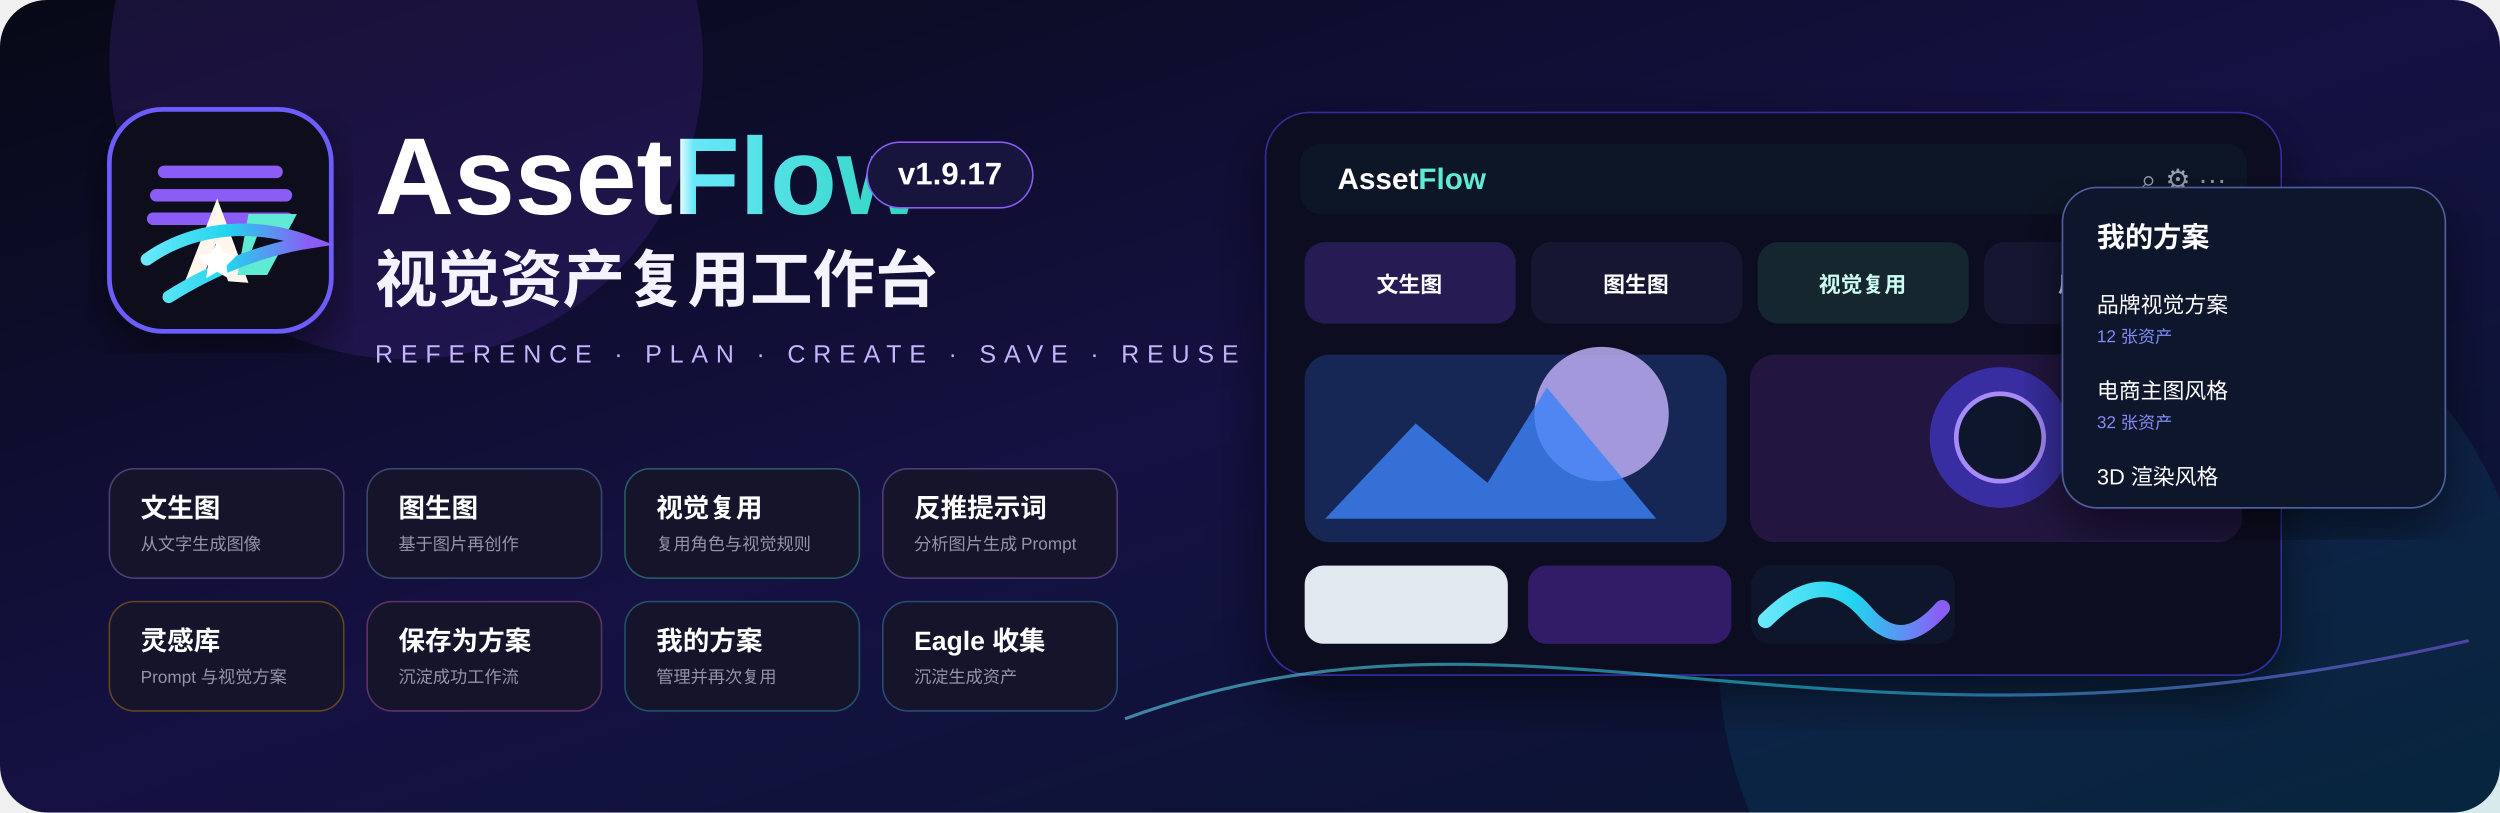
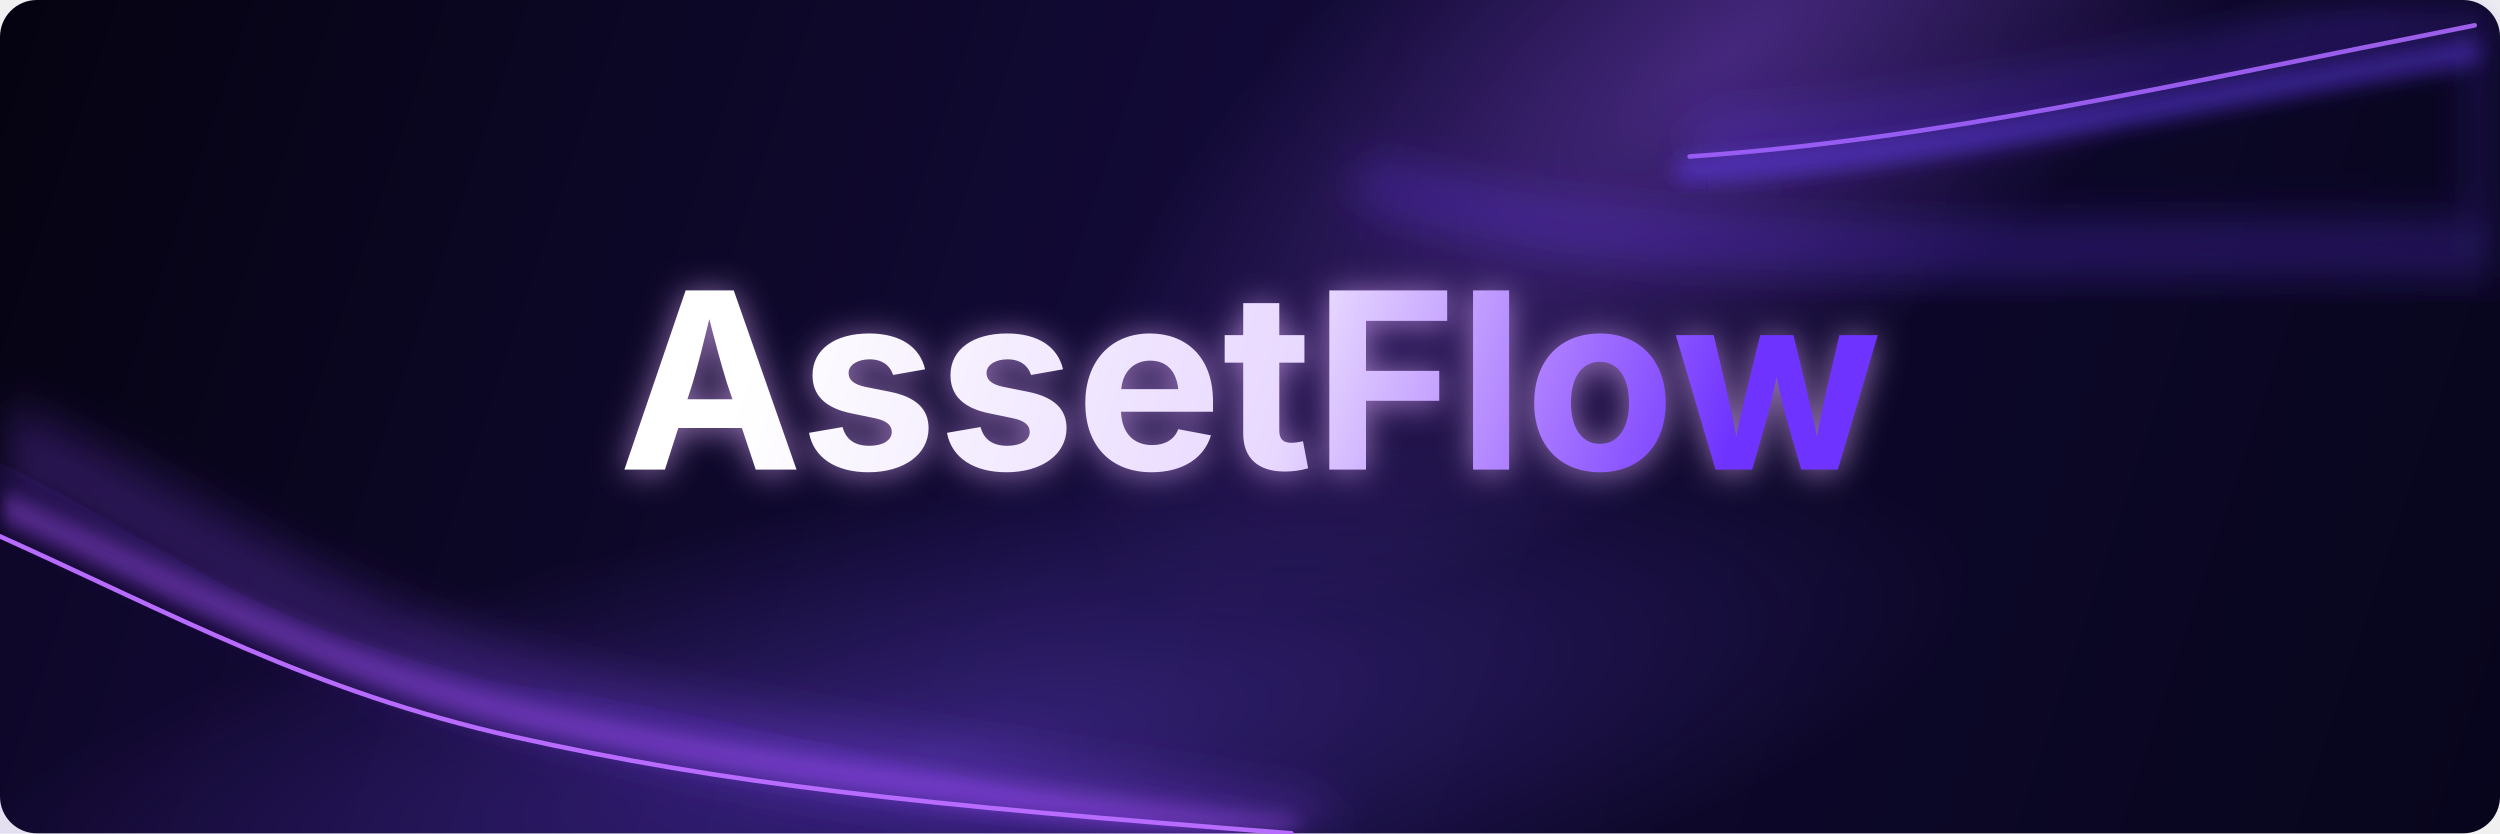
- <svg xmlns="http://www.w3.org/2000/svg" width="1600" height="520" viewBox="0 0 1600 520">
+ <svg xmlns="http://www.w3.org/2000/svg" width="2172" height="724" viewBox="0 0 2172 724" fill="none">
  <defs>
-     <linearGradient id="bg" x1="0" y1="0" x2="1" y2="1">
-       <stop stop-color="#070916" />
-       <stop offset=".5" stop-color="#151143" />
-       <stop offset="1" stop-color="#07152c" />
+     <linearGradient id="bg" x1="0" y1="0" x2="2172" y2="724" gradientUnits="userSpaceOnUse">
+       <stop offset="0" stop-color="#050311" />
+       <stop offset="0.45" stop-color="#120A36" />
+       <stop offset="1" stop-color="#07051C" />
    </linearGradient>
-     <linearGradient id="brand" x1="0" y1="0" x2="1" y2="0">
-       <stop stop-color="#fff" />
-       <stop offset=".55" stop-color="#fff" />
-       <stop offset=".58" stop-color="#67e8f9" />
-       <stop offset="1" stop-color="#2dd4bf" />
+     <radialGradient id="glowTop" cx="0" cy="0" r="1" gradientUnits="userSpaceOnUse" gradientTransform="translate(1500 50) rotate(141.082) scale(700 280)">
+       <stop offset="0" stop-color="#9F5BFF" stop-opacity="0.38" />
+       <stop offset="1" stop-color="#9F5BFF" stop-opacity="0" />
+     </radialGradient>
+     <radialGradient id="glowBottom" cx="0" cy="0" r="1" gradientUnits="userSpaceOnUse" gradientTransform="translate(830 650) rotate(-9.5) scale(900 230)">
+       <stop offset="0" stop-color="#7D53FF" stop-opacity="0.32" />
+       <stop offset="1" stop-color="#7D53FF" stop-opacity="0" />
+     </radialGradient>
+     <linearGradient id="textGrad" x1="692" y1="181" x2="1489" y2="432" gradientUnits="userSpaceOnUse">
+       <stop offset="0" stop-color="#FFFFFF" />
+       <stop offset="0.55" stop-color="#E8D8FF" />
+       <stop offset="0.8" stop-color="#AA7AFF" />
+       <stop offset="1" stop-color="#6F33FF" />
    </linearGradient>
-     <linearGradient id="accent">
-       <stop stop-color="#67e8f9" />
-       <stop offset=".5" stop-color="#22d3ee" />
-       <stop offset="1" stop-color="#8b5cf6" />
-     </linearGradient>
-     <filter id="s">
-       <feDropShadow dx="0" dy="14" stdDeviation="18" flood-color="#000" flood-opacity=".55" />
+     <filter id="blur40" x="-20%" y="-20%" width="140%" height="140%">
+       <feGaussianBlur stdDeviation="20" />
+     </filter>
+     <filter id="blur18" x="-20%" y="-20%" width="140%" height="140%">
+       <feGaussianBlur stdDeviation="9" />
+     </filter>
+     <filter id="textGlow" x="-15%" y="-25%" width="130%" height="160%">
+       <feGaussianBlur stdDeviation="14" result="b" />
+       <feColorMatrix in="b" type="matrix" values="1 0 0 0 0.38  0 1 0 0 0.23  0 0 1 0 0.95  0 0 0 1 0" />
    </filter>
  </defs>
-   <rect width="1600" height="520" rx="30" fill="url(#bg)" />
-   <circle cx="260" cy="40" r="190" fill="#7c3aed" opacity=".15" />
-   <circle cx="1360" cy="420" r="260" fill="#06b6d4" opacity=".10" />
-   <g transform="translate(70 70)" filter="url(#s)">
-     <rect width="142" height="142" rx="34" fill="#0b0c1e" stroke="#6d5dfc" stroke-width="3" />
-     <path d="M35 40h72M30 55h83M28 70h86" stroke="#8b5cf6" stroke-width="8" stroke-linecap="round" />
-     <path d="M48 111 69 57l20 54-13-1-8-24-9 24z" fill="#fff7ed" />
-     <path d="M89 67h31l-7 13H95l-5 13h18l-7 13H82z" fill="#5eead4" />
-     <path d="M24 96c28-20 67-25 104-11-32 5-63 18-90 35" fill="none" stroke="url(#accent)" stroke-width="8" stroke-linecap="round" />
-     <path d="M69 85l4 7 8 2-6 6 1 8-7-4-7 4 1-8-6-6 8-2z" fill="#fff" />
-   </g>
-   <text x="240" y="137" fill="url(#brand)" font-family="Arial,Segoe UI,sans-serif" font-size="70" font-weight="800">AssetFlow</text>
-   <rect x="555" y="91" width="106" height="42" rx="21" fill="#17143e" stroke="#8b5cf6" />
-   <text x="608" y="118" fill="#fff" font-family="Arial,sans-serif" font-size="20" font-weight="700" text-anchor="middle">v1.9.17</text>
-   <text x="240" y="193" fill="#f5f3ff" font-family="Arial,'Microsoft YaHei',sans-serif" font-size="40" font-weight="800">视觉资产复用工作台</text>
-   <text x="240" y="232" fill="#c4b5fd" font-family="Arial,sans-serif" font-size="16" letter-spacing="5">REFERENCE · PLAN · CREATE · SAVE · REUSE</text>
-   <g font-family="Arial,'Microsoft YaHei',sans-serif">
-     <g transform="translate(70 300)">
-       <rect width="150" height="70" rx="16" fill="#15142b" stroke="#4c3f78" />
-       <text x="20" y="31" fill="#fff" font-size="17" font-weight="700">文生图</text>
-       <text x="20" y="52" fill="#9692ad" font-size="11">从文字生成图像</text>
-     </g>
-     <g transform="translate(235 300)">
-       <rect width="150" height="70" rx="16" fill="#15142b" stroke="#38486e" />
-       <text x="20" y="31" fill="#fff" font-size="17" font-weight="700">图生图</text>
-       <text x="20" y="52" fill="#9692ad" font-size="11">基于图片再创作</text>
-     </g>
-     <g transform="translate(400 300)">
-       <rect width="150" height="70" rx="16" fill="#15142b" stroke="#285c65" />
-       <text x="20" y="31" fill="#fff" font-size="17" font-weight="700">视觉复用</text>
-       <text x="20" y="52" fill="#9692ad" font-size="11">复用角色与视觉规则</text>
-     </g>
-     <g transform="translate(565 300)">
-       <rect width="150" height="70" rx="16" fill="#15142b" stroke="#4f3c78" />
-       <text x="20" y="31" fill="#fff" font-size="17" font-weight="700">反推提示词</text>
-       <text x="20" y="52" fill="#9692ad" font-size="11">分析图片生成 Prompt</text>
-     </g>
-     <g transform="translate(70 385)">
-       <rect width="150" height="70" rx="16" fill="#15142b" stroke="#614620" />
-       <text x="20" y="31" fill="#fff" font-size="17" font-weight="700">灵感库</text>
-       <text x="20" y="52" fill="#9692ad" font-size="11">Prompt 与视觉方案</text>
-     </g>
-     <g transform="translate(235 385)">
-       <rect width="150" height="70" rx="16" fill="#15142b" stroke="#603265" />
-       <text x="20" y="31" fill="#fff" font-size="17" font-weight="700">保存为方案</text>
-       <text x="20" y="52" fill="#9692ad" font-size="11">沉淀成功工作流</text>
-     </g>
-     <g transform="translate(400 385)">
-       <rect width="150" height="70" rx="16" fill="#15142b" stroke="#1e536b" />
-       <text x="20" y="31" fill="#fff" font-size="17" font-weight="700">我的方案</text>
-       <text x="20" y="52" fill="#9692ad" font-size="11">管理并再次复用</text>
-     </g>
-     <g transform="translate(565 385)">
-       <rect width="150" height="70" rx="16" fill="#15142b" stroke="#294b76" />
-       <text x="20" y="31" fill="#fff" font-size="17" font-weight="700">Eagle 收集</text>
-       <text x="20" y="52" fill="#9692ad" font-size="11">沉淀生成资产</text>
-     </g>
-   </g>
-   <g transform="translate(810 72)" filter="url(#s)">
-     <rect width="650" height="360" rx="28" fill="#0d1021" stroke="#4338ca" stroke-opacity=".7" />
-     <rect x="22" y="20" width="606" height="45" rx="14" fill="#111425" />
-     <text x="46" y="49" fill="#fff" font-family="Arial,sans-serif" font-size="19" font-weight="700">Asset<tspan fill="#5eead4">Flow</tspan>
-     </text>
-     <text x="560" y="49" fill="#94a3b8" font-family="Arial,sans-serif" font-size="18">⌕  ⚙  ···</text>
-     <g font-family="Arial,'Microsoft YaHei',sans-serif" font-size="14" font-weight="700">
-       <rect x="25" y="83" width="135" height="52" rx="13" fill="#261d53" />
-       <text x="92" y="115" fill="#fff" text-anchor="middle">文生图</text>
-       <rect x="170" y="83" width="135" height="52" rx="13" fill="#151932" />
-       <text x="237" y="115" fill="#fff" text-anchor="middle">图生图</text>
-       <rect x="315" y="83" width="135" height="52" rx="13" fill="#12262d" />
-       <text x="382" y="115" fill="#ccfbf1" text-anchor="middle">视觉复用</text>
-       <rect x="460" y="83" width="165" height="52" rx="13" fill="#171932" />
-       <text x="542" y="115" fill="#ddd6fe" text-anchor="middle">反推提示词</text>
-     </g>
-     <rect x="25" y="155" width="270" height="120" rx="16" fill="#172554" />
-     <circle cx="215" cy="193" r="43" fill="#c4b5fd" opacity=".8" />
-     <path d="M38 260 96 199l46 38 38-61 70 84z" fill="#3b82f6" opacity=".8" />
-     <rect x="310" y="155" width="315" height="120" rx="16" fill="#22143f" />
-     <circle cx="470" cy="208" r="45" fill="#4338ca" opacity=".7" />
-     <circle cx="470" cy="208" r="28" fill="#0f172a" stroke="#a78bfa" stroke-width="3" />
-     <rect x="25" y="290" width="130" height="50" rx="12" fill="#e2e8f0" />
-     <rect x="168" y="290" width="130" height="50" rx="12" fill="#7c3aed" opacity=".35" />
-     <rect x="311" y="290" width="130" height="50" rx="12" fill="#0f172a" />
-     <path d="M320 325c25-25 46-26 64-5 18 21 34 14 49-3" fill="none" stroke="url(#accent)" stroke-width="10" stroke-linecap="round" />
-   </g>
-   <g transform="translate(1320 120)" filter="url(#s)" font-family="Arial,'Microsoft YaHei',sans-serif">
-     <rect width="245" height="205" rx="22" fill="#11162b" stroke="#5060a0" />
-     <text x="22" y="38" fill="#fff" font-size="18" font-weight="700">我的方案</text>
-     <text x="22" y="80" fill="#fff" font-size="14">品牌视觉方案</text>
-     <text x="22" y="99" fill="#818cf8" font-size="11">12 张资产</text>
-     <text x="22" y="135" fill="#fff" font-size="14">电商主图风格</text>
-     <text x="22" y="154" fill="#818cf8" font-size="11">32 张资产</text>
-     <text x="22" y="190" fill="#fff" font-size="14">3D 渲染风格</text>
-   </g>
-   <path d="M720 460C980 365 1170 505 1580 410" fill="none" stroke="url(#accent)" stroke-width="2" opacity=".55" />
+   <rect width="2172" height="724" rx="32" fill="url(#bg)" />
+   <rect width="2172" height="724" rx="32" fill="url(#glowTop)" />
+   <rect width="2172" height="724" rx="32" fill="url(#glowBottom)" />
+   <path d="M1490 120C1710 110 1890 54 2172 0V218C1938 210 1770 224 1522 211C1365 203 1296 188 1199 161" stroke="#6D3EFF" stroke-opacity="0.28" stroke-width="46" fill="none" stroke-linecap="round" filter="url(#blur40)" />
+   <path d="M1468 136C1683 121 1877 76 2150 22" stroke="#B06BFF" stroke-opacity="0.88" stroke-width="4" fill="none" stroke-linecap="round" />
+   <path d="M1466 148C1678 136 1864 92 2144 46" stroke="#6A41FF" stroke-opacity="0.45" stroke-width="22" fill="none" stroke-linecap="round" filter="url(#blur18)" />
+   <path d="M-52 628C119 586 241 578 392 590C596 606 749 663 1074 724H0V402C115 457 186 517 315 559C449 603 555 622 734 648" fill="#6C2FFF" fill-opacity="0.08" />
+   <path d="M-10 380C157 454 255 541 460 601C639 653 813 672 1129 723" stroke="#8A48FF" stroke-opacity="0.26" stroke-width="66" fill="none" stroke-linecap="round" filter="url(#blur40)" />
+   <path d="M-3 438C151 505 279 579 453 621C626 662 792 683 1117 723" stroke="#A654FF" stroke-opacity="0.46" stroke-width="24" fill="none" stroke-linecap="round" filter="url(#blur18)" />
+   <path d="M0 466C149 533 272 601 446 640C630 681 796 699 1122 724" stroke="#B76BFF" stroke-width="4" fill="none" stroke-linecap="round" />
+   <text x="1086" y="410" text-anchor="middle" font-family="Inter, Segoe UI, Arial, sans-serif" font-size="214" font-weight="700" fill="#A67BFF" opacity="0.62" filter="url(#textGlow)">AssetFlow</text>
+   <text x="1086" y="408" text-anchor="middle" font-family="Inter, Segoe UI, Arial, sans-serif" font-size="214" font-weight="700" fill="url(#textGrad)">AssetFlow</text>
</svg>
